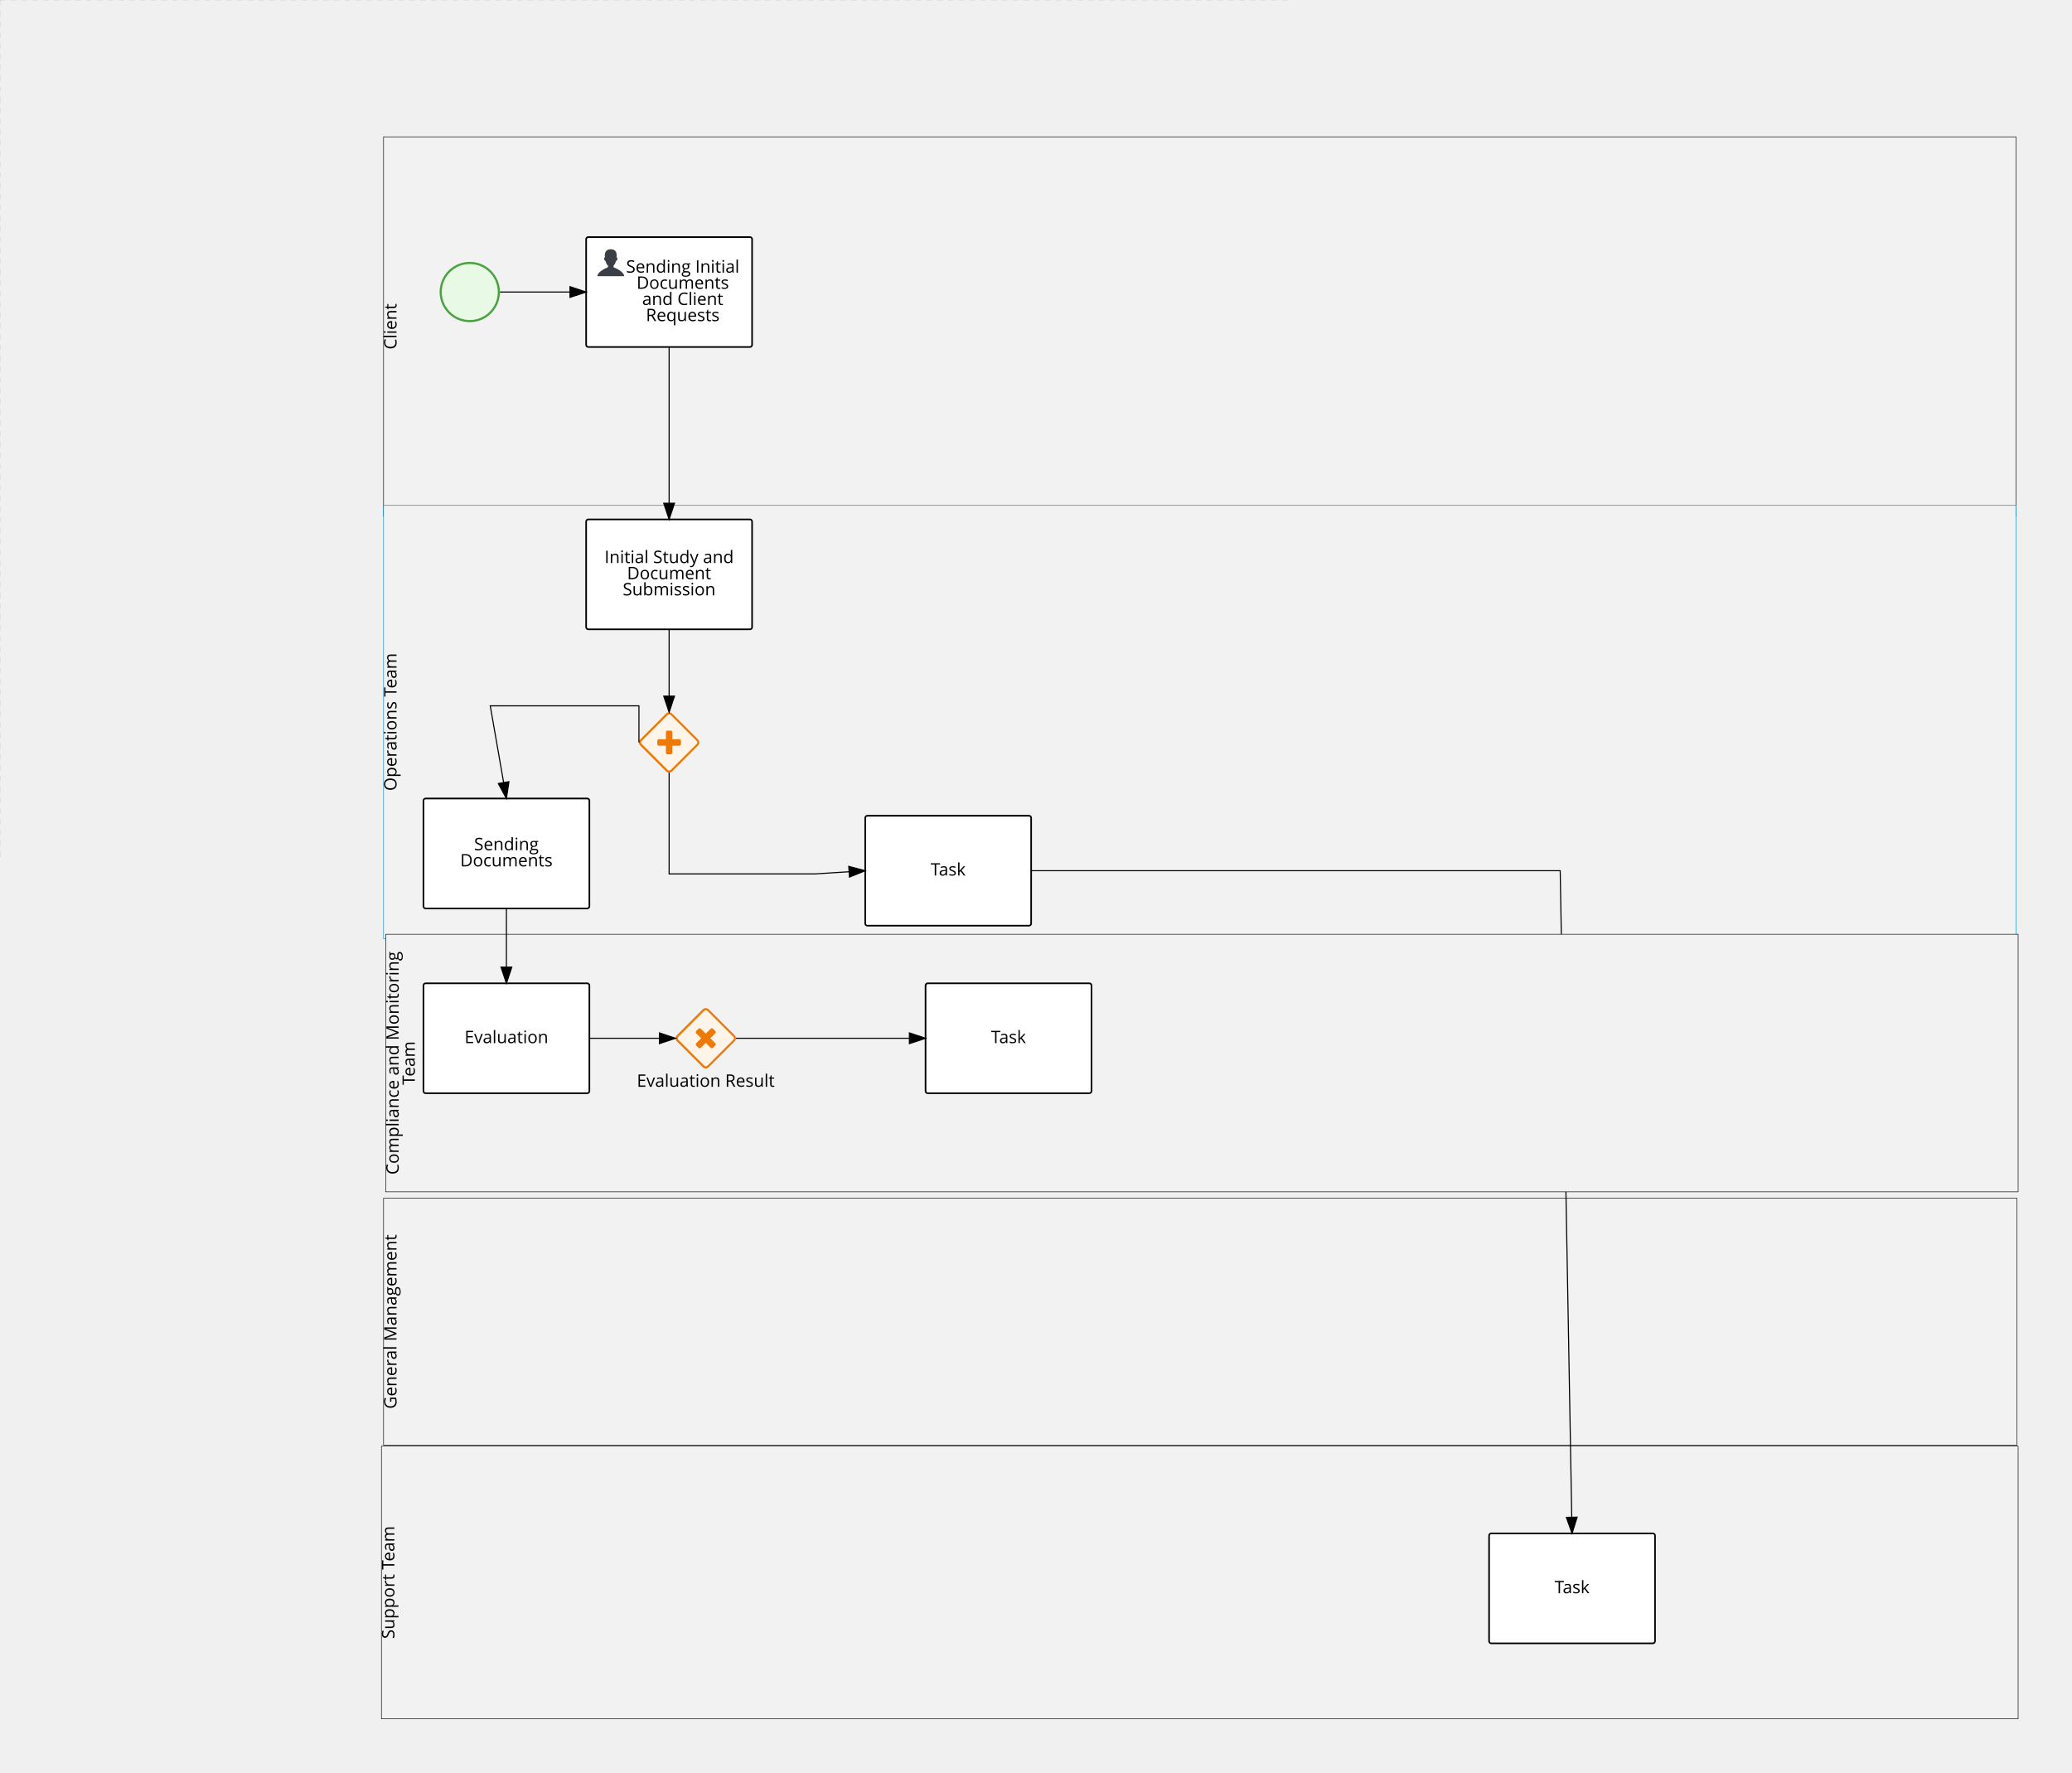
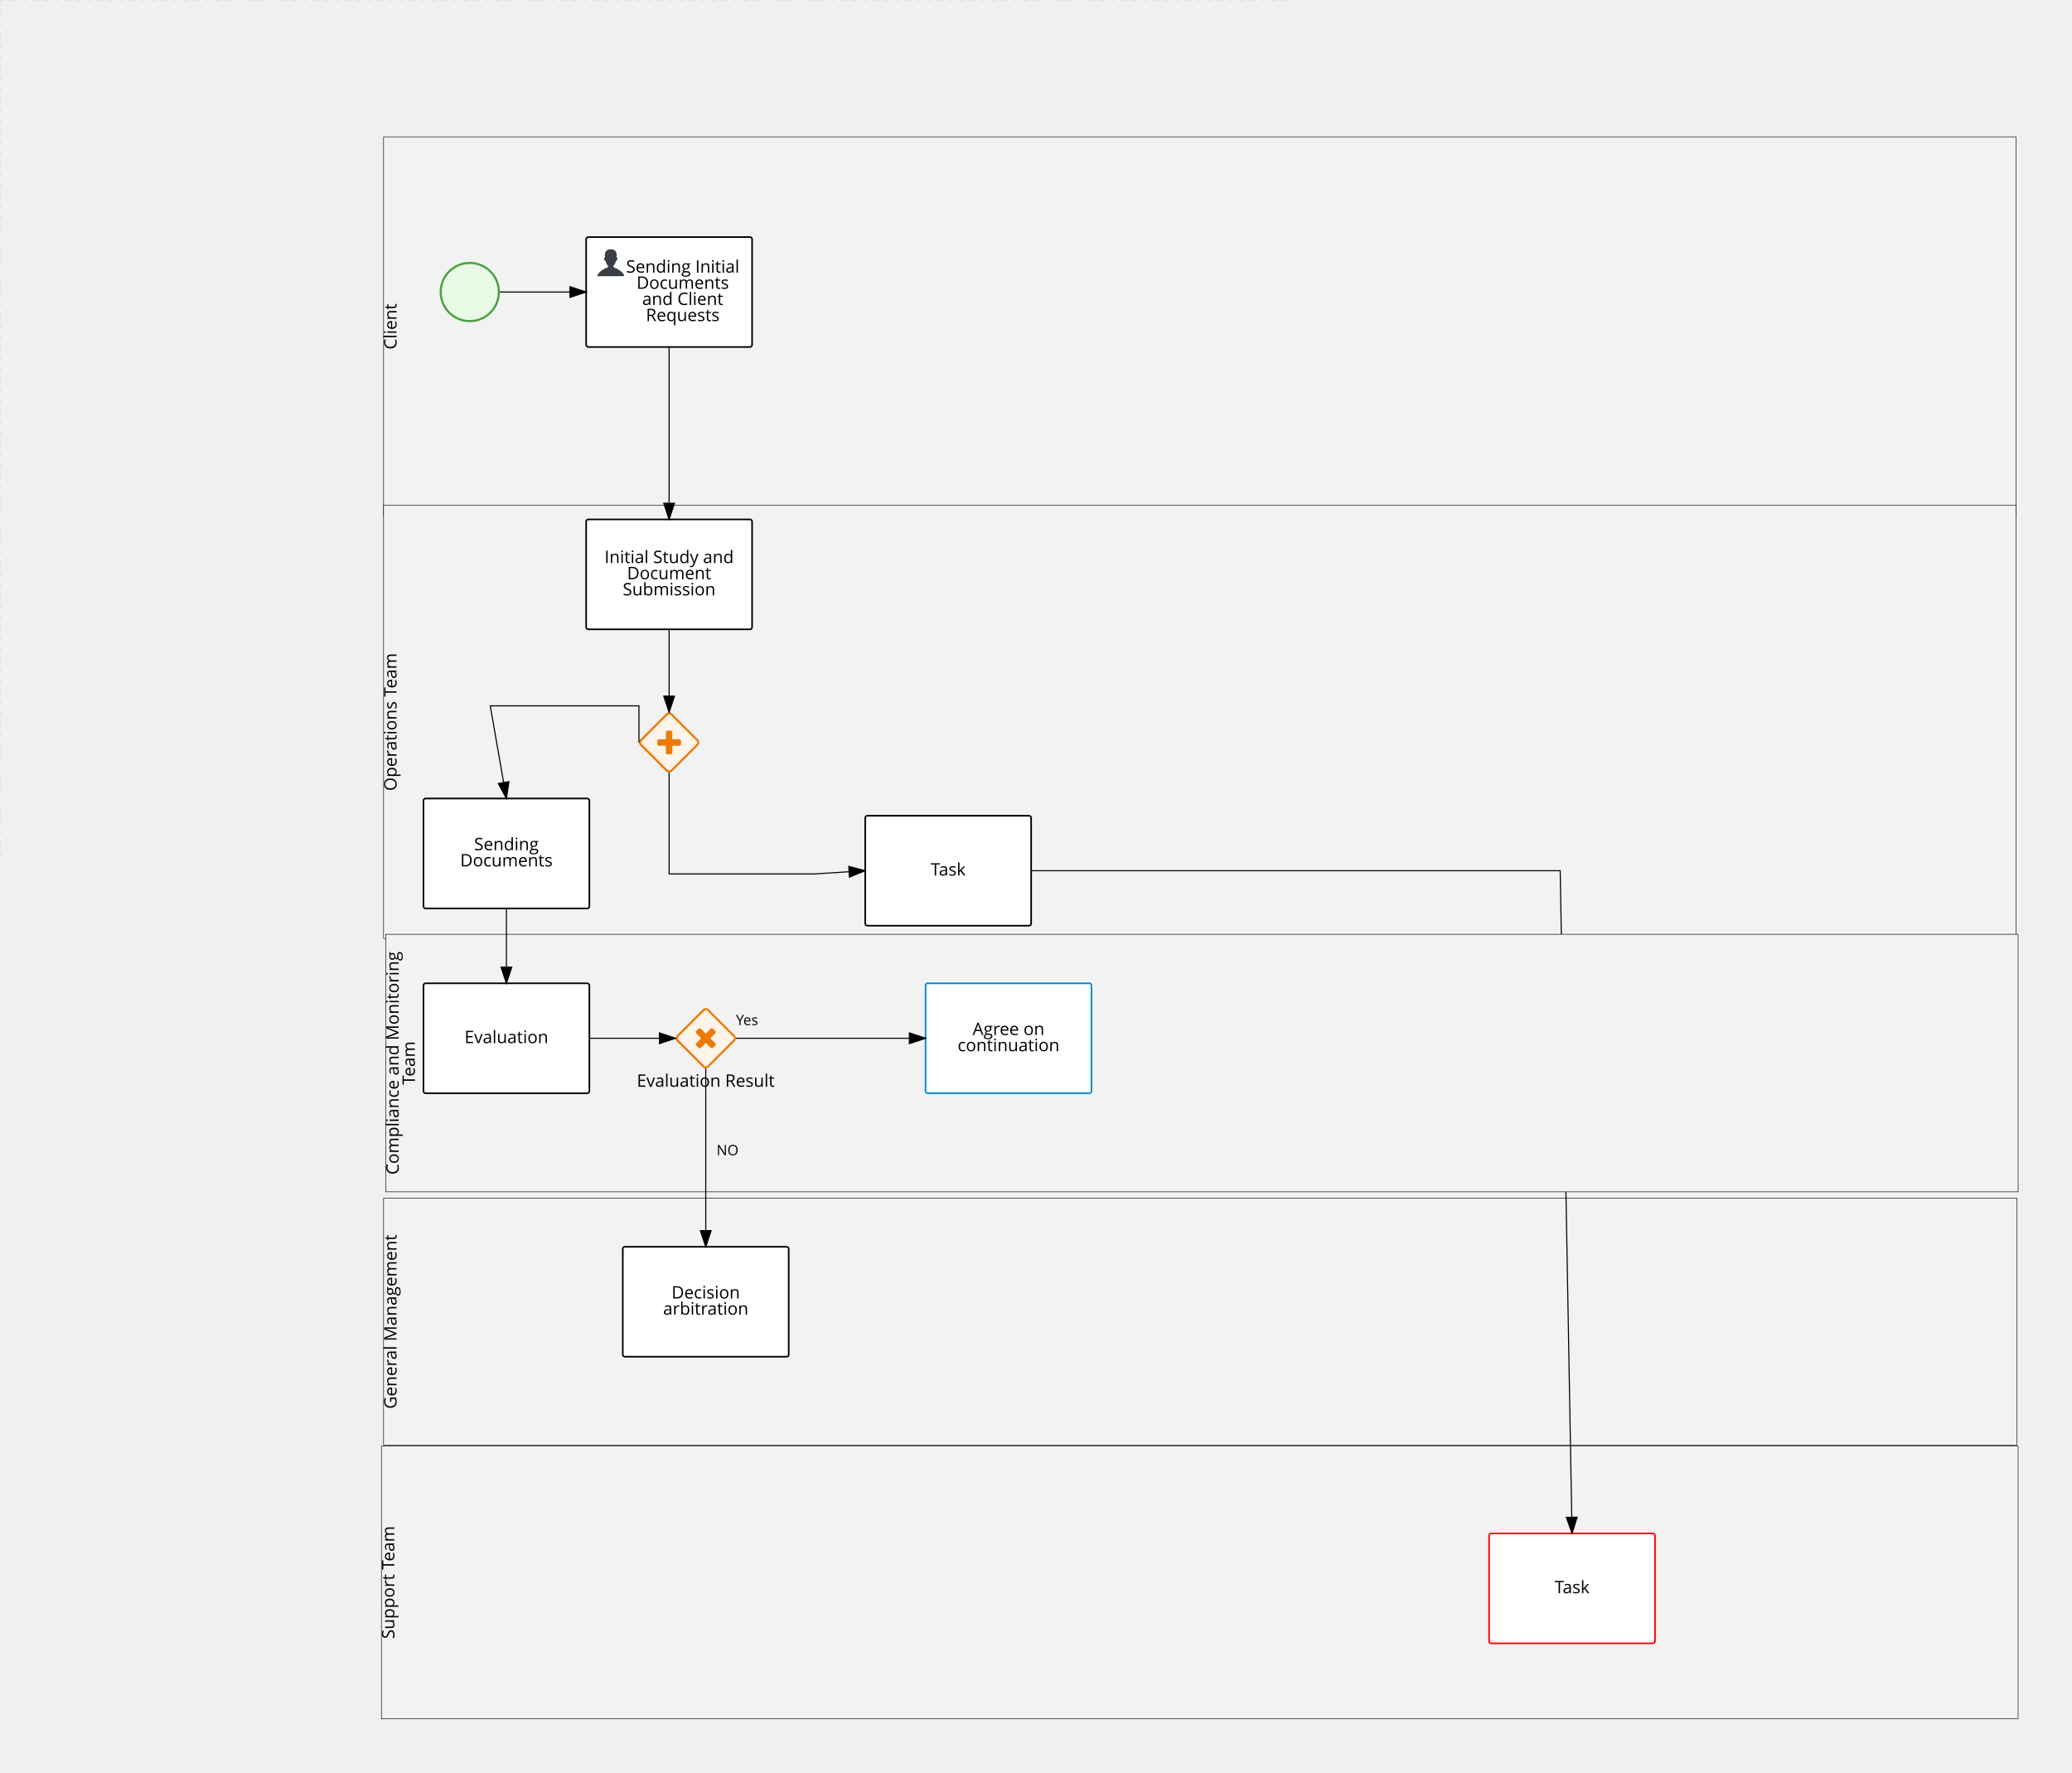
<svg xmlns="http://www.w3.org/2000/svg" version="1.1" width="1923" height="1645" viewBox="0 0 1923 1645">
  <defs />
  <g transform="matrix(1,0,0,1,0,0)">
    <g>
      <g>
        <g>
          <path fill="none" stroke="#d3d3d3" paint-order="fill stroke markers" d=" M 0 0 L 1200 0" stroke-miterlimit="10" stroke-opacity="0.8" stroke-dasharray="5" />
        </g>
        <g>
          <path fill="none" stroke="#d3d3d3" paint-order="fill stroke markers" d=" M 0 0 L 0 800" stroke-miterlimit="10" stroke-opacity="0.8" stroke-dasharray="5" />
        </g>
      </g>
      <g id="_E40B8981-80F2-4CE6-AB0B-9AD6E4BEF123" bpmn2nodeid="_E40B8981-80F2-4CE6-AB0B-9AD6E4BEF123" transform="matrix(1,0,0,1,354,1342)">
        <g>
          <path fill="none" stroke="none" />
        </g>
        <g transform="matrix(1,0,0,1,0,0)">
          <path fill="#f2f2f2" stroke="none" id="_E40B8981-80F2-4CE6-AB0B-9AD6E4BEF123?shapeType=BACKGROUND" paint-order="stroke fill markers" d=" M 0 0 L 1519 0 L 1519 253 L 0 253 L 0 0 Z Z" />
        </g>
        <g transform="matrix(1,0,0,1,0,0)">
          <path fill="none" stroke="rgb(0,0,0)" id="_E40B8981-80F2-4CE6-AB0B-9AD6E4BEF123?shapeType=BORDER&amp;renderType=STROKE" paint-order="fill stroke markers" d=" M 0 0 L 1519 0 L 1519 253 L 0 253 L 0 0 Z Z" stroke-miterlimit="10" stroke-width="0.5" stroke-dasharray="" />
        </g>
        <g transform="matrix(-1.8369701987210297e-16,-1,1,-1.8369701987210297e-16,0,178.8516)">
          <text fill="#000000" stroke="none" font-family="Open Sans" font-size="12pt" font-style="normal" font-weight="normal" text-decoration="normal" x="52.352" y="12" text-anchor="middle" dominant-baseline="alphabetic">Support Team</text>
        </g>
        <g id="_EE934A5F-1C43-45C6-AB94-594E8648F7C2" bpmn2nodeid="_EE934A5F-1C43-45C6-AB94-594E8648F7C2" transform="matrix(1,0,0,1,1028,81)">
          <g>
            <path fill="none" stroke="none" />
          </g>
          <g transform="matrix(1,0,0,1,0,0)">
            <path fill="#ffffff" stroke="none" id="_EE934A5F-1C43-45C6-AB94-594E8648F7C2?shapeType=BACKGROUND" paint-order="stroke fill markers" d=" M 2 0 L 152 0 L 152 0 A 2 2 0 0 1 154 2 L 154 100 L 154 100 A 2 2 0 0 1 152 102 L 2 102 L 2 102 A 2 2 0 0 1 0 100 L 0 2 L 0 2 A 2 2 0 0 1 2 0 Z" />
          </g>
          <g transform="matrix(1,0,0,1,0,0)">
-             <path fill="none" stroke="rgb(0,0,0)" id="_EE934A5F-1C43-45C6-AB94-594E8648F7C2?shapeType=BORDER&amp;renderType=STROKE" paint-order="fill stroke markers" d=" M 2 0 L 152 0 L 152 0 A 2 2 0 0 1 154 2 L 154 100 L 154 100 A 2 2 0 0 1 152 102 L 2 102 L 2 102 A 2 2 0 0 1 0 100 L 0 2 L 0 2 A 2 2 0 0 1 2 0 Z" stroke-miterlimit="10" stroke-width="1.5" stroke-dasharray="" />
+             <path fill="none" stroke="rgb(255,0,0)" id="_EE934A5F-1C43-45C6-AB94-594E8648F7C2?shapeType=BORDER&amp;renderType=STROKE" paint-order="fill stroke markers" d=" M 2 0 L 152 0 L 152 0 A 2 2 0 0 1 154 2 L 154 100 L 154 100 A 2 2 0 0 1 152 102 L 2 102 L 2 102 A 2 2 0 0 1 0 100 L 0 2 L 0 2 A 2 2 0 0 1 2 0 Z" stroke-miterlimit="10" stroke-width="1.5" stroke-dasharray="" />
          </g>
          <g transform="matrix(1,0,0,1,60.75,43.5)">
            <text fill="#000000" stroke="none" font-family="Open Sans" font-size="12pt" font-style="normal" font-weight="normal" text-decoration="normal" x="16.25" y="12" text-anchor="middle" dominant-baseline="alphabetic">Task</text>
          </g>
        </g>
      </g>
      <g id="_D84A5FB2-234A-4C31-816F-4BC8476E3BBF" bpmn2nodeid="_D84A5FB2-234A-4C31-816F-4BC8476E3BBF" transform="matrix(1,0,0,1,356,1112)">
        <g>
          <path fill="none" stroke="none" />
        </g>
        <g transform="matrix(1,0,0,1,0,0)">
          <path fill="#f2f2f2" stroke="none" id="_D84A5FB2-234A-4C31-816F-4BC8476E3BBF?shapeType=BACKGROUND" paint-order="stroke fill markers" d=" M 0 0 L 1516 0 L 1516 229 L 0 229 L 0 0 Z Z" />
        </g>
        <g transform="matrix(1,0,0,1,0,0)">
          <path fill="none" stroke="rgb(0,0,0)" id="_D84A5FB2-234A-4C31-816F-4BC8476E3BBF?shapeType=BORDER&amp;renderType=STROKE" paint-order="fill stroke markers" d=" M 0 0 L 1516 0 L 1516 229 L 0 229 L 0 0 Z Z" stroke-miterlimit="10" stroke-width="0.5" stroke-dasharray="" />
        </g>
        <g transform="matrix(-1.8369701987210297e-16,-1,1,-1.8369701987210297e-16,0,195.4336)">
          <text fill="#000000" stroke="none" font-family="Open Sans" font-size="12pt" font-style="normal" font-weight="normal" text-decoration="normal" x="80.934" y="12" text-anchor="middle" dominant-baseline="alphabetic">General Management</text>
+         </g>
+         <g id="_61735E8E-56C0-4E00-8DA9-C0814FA8FC01" bpmn2nodeid="_61735E8E-56C0-4E00-8DA9-C0814FA8FC01" transform="matrix(1,0,0,1,222,45)">
+           <g>
+             <path fill="none" stroke="none" />
+           </g>
+           <g transform="matrix(1,0,0,1,0,0)">
+             <path fill="#ffffff" stroke="none" id="_61735E8E-56C0-4E00-8DA9-C0814FA8FC01?shapeType=BACKGROUND" paint-order="stroke fill markers" d=" M 2 0 L 152 0 L 152 0 A 2 2 0 0 1 154 2 L 154 100 L 154 100 A 2 2 0 0 1 152 102 L 2 102 L 2 102 A 2 2 0 0 1 0 100 L 0 2 L 0 2 A 2 2 0 0 1 2 0 Z" />
+           </g>
+           <g transform="matrix(1,0,0,1,0,0)">
+             <path fill="none" stroke="rgb(0,0,0)" id="_61735E8E-56C0-4E00-8DA9-C0814FA8FC01?shapeType=BORDER&amp;renderType=STROKE" paint-order="fill stroke markers" d=" M 2 0 L 152 0 L 152 0 A 2 2 0 0 1 154 2 L 154 100 L 154 100 A 2 2 0 0 1 152 102 L 2 102 L 2 102 A 2 2 0 0 1 0 100 L 0 2 L 0 2 A 2 2 0 0 1 2 0 Z" stroke-miterlimit="10" stroke-width="1.5" stroke-dasharray="" />
+           </g>
+           <g transform="matrix(1,0,0,1,37.39062,36)">
+             <text fill="#000000" stroke="none" font-family="Open Sans" font-size="12pt" font-style="normal" font-weight="normal" text-decoration="normal" x="39.609" y="12" text-anchor="middle" dominant-baseline="alphabetic"> Decision   </text>
+             <text fill="#000000" stroke="none" font-family="Open Sans" font-size="12pt" font-style="normal" font-weight="normal" text-decoration="normal" x="39.609" y="27" text-anchor="middle" dominant-baseline="alphabetic">arbitration</text>
+           </g>
        </g>
      </g>
      <g id="_76857F45-274E-410C-813C-734D6612CDA3" bpmn2nodeid="_76857F45-274E-410C-813C-734D6612CDA3" transform="matrix(1,0,0,1,356,127)">
        <g>
          <path fill="none" stroke="none" />
        </g>
        <g transform="matrix(1,0,0,1,0,0)">
          <path fill="#f2f2f2" stroke="none" id="_76857F45-274E-410C-813C-734D6612CDA3?shapeType=BACKGROUND" paint-order="stroke fill markers" d=" M 0 0 L 1515 0 L 1515 352 L 0 352 L 0 0 Z Z" />
        </g>
        <g transform="matrix(1,0,0,1,0,0)">
          <path fill="none" stroke="#000000" id="_76857F45-274E-410C-813C-734D6612CDA3?shapeType=BORDER&amp;renderType=STROKE" paint-order="fill stroke markers" d=" M 0 0 L 1515 0 L 1515 352 L 0 352 L 0 0 Z Z" stroke-miterlimit="10" stroke-width="0.5" stroke-dasharray="" />
        </g>
        <g transform="matrix(-1.8369701987210297e-16,-1,1,-1.8369701987210297e-16,0,197.3164)">
          <text fill="#000000" stroke="none" font-family="Open Sans" font-size="12pt" font-style="normal" font-weight="normal" text-decoration="normal" x="21.316" y="12" text-anchor="middle" dominant-baseline="alphabetic">Client</text>
        </g>
        <g id="_653D1A68-D5DA-40C6-B0A2-A053AF5A065D" bpmn2nodeid="_653D1A68-D5DA-40C6-B0A2-A053AF5A065D" transform="matrix(1,0,0,1,188,93)">
          <g>
            <path fill="none" stroke="none" />
          </g>
          <g transform="matrix(1,0,0,1,0,0)">
            <path fill="#ffffff" stroke="none" id="_653D1A68-D5DA-40C6-B0A2-A053AF5A065D?shapeType=BACKGROUND" paint-order="stroke fill markers" d=" M 2 0 L 152 0 L 152 0 A 2 2 0 0 1 154 2 L 154 100 L 154 100 A 2 2 0 0 1 152 102 L 2 102 L 2 102 A 2 2 0 0 1 0 100 L 0 2 L 0 2 A 2 2 0 0 1 2 0 Z" />
          </g>
          <g transform="matrix(1,0,0,1,0,0)">
            <path fill="none" stroke="#000000" id="_653D1A68-D5DA-40C6-B0A2-A053AF5A065D?shapeType=BORDER&amp;renderType=STROKE" paint-order="fill stroke markers" d=" M 2 0 L 152 0 L 152 0 A 2 2 0 0 1 154 2 L 154 100 L 154 100 A 2 2 0 0 1 152 102 L 2 102 L 2 102 A 2 2 0 0 1 0 100 L 0 2 L 0 2 A 2 2 0 0 1 2 0 Z" stroke-miterlimit="10" stroke-width="1.5" stroke-dasharray="" />
          </g>
          <g>
            <g transform="matrix(0.06,0,0,0.06,9.4,9.4)">
              <g transform="matrix(1,0,0,1,0,0)">
                <path fill="#393f44" stroke="none" id="_653D1A68-D5DA-40C6-B0A2-A053AF5A065D_task__Rp8r__WReX" paint-order="stroke fill markers" d=" M 0 0 M 16 445.21 C 16 440.869 18.784 431.129 22.001 424.217 C 35.768 394.64 77.283 359.28 129 333.084 C 144.516 325.224 157.347 319.964 167.807 317.174 C 171.932 316.074 175.729 314.414 176.525 313.363 C 178.894 310.234 180.914 302.908 181.727 294.5 L 182.5 286.5 L 178.507 283.455 C 166.303 274.146 154.284 251.678 148.04 226.5 C 145.611 216.707 145.056 215.462 142.984 215.158 C 141.703 214.97 138.083 212.243 134.939 209.099 C 123.233 197.393 116.891 177.376 121.44 166.49 C 123.002 162.751 128.155 159.01 131.75 159.004 C 134.448 159 134.471 158.603 132.914 138.788 C 130.927 113.496 134.279 92.265 143.132 74.076 C 152.232 55.38 167.569 42.882 189.049 36.66 C 210.203 30.532 237.797 30.532 258.951 36.66 C 300.042 48.563 318.958 83.806 314.955 141 C 314.32 150.075 313.624 157.788 313.409 158.14 C 313.194 158.493 314.575 159.073 316.479 159.43 C 328.929 161.766 330.986 177.018 321.496 196.621 C 316.903 206.109 309.357 214.508 304.817 215.185 C 303.023 215.453 302.293 217.146 299.943 226.5 C 296.659 239.567 294.474 245.305 287.948 257.995 C 282.491 268.606 273.035 281.109 268.108 284.229 L 264.871 286.278 L 265.518 292.889 C 266.345 301.33 268.639 309.871 270.877 312.837 C 272.067 314.415 275.002 315.79 280.063 317.139 C 291.069 320.075 303.617 325.274 321 334.102 C 369.815 358.891 410.848 393.758 425.032 422.5 C 429.07 430.682 432 440.232 432 445.21 L 432 448 L 224 448 L 16 448 L 16 445.21 Z" />
              </g>
            </g>
          </g>
          <g transform="matrix(1,0,0,1,4.04,13.68)">
            <g transform="matrix(0.04,0,0,0.04,63.36,69.12)">
              <g transform="matrix(1,0,0,1,0,0)">
                <path fill="none" stroke="none" />
              </g>
              <g transform="matrix(1,0,0,1,0,0)">
                <path fill="none" stroke="none" />
              </g>
            </g>
          </g>
          <g transform="matrix(1,0,0,1,35,21)">
            <text fill="#000000" stroke="none" font-family="Open Sans" font-size="12pt" font-style="normal" font-weight="normal" text-decoration="normal" x="54.648" y="12" text-anchor="middle" dominant-baseline="alphabetic">Sending Initial </text>
            <text fill="#000000" stroke="none" font-family="Open Sans" font-size="12pt" font-style="normal" font-weight="normal" text-decoration="normal" x="54.648" y="27" text-anchor="middle" dominant-baseline="alphabetic">  Documents    </text>
            <text fill="#000000" stroke="none" font-family="Open Sans" font-size="12pt" font-style="normal" font-weight="normal" text-decoration="normal" x="54.648" y="42" text-anchor="middle" dominant-baseline="alphabetic">   and Client     </text>
            <text fill="#000000" stroke="none" font-family="Open Sans" font-size="12pt" font-style="normal" font-weight="normal" text-decoration="normal" x="54.648" y="57" text-anchor="middle" dominant-baseline="alphabetic">     Requests     </text>
          </g>
        </g>
        <g id="_376D5701-BC84-4012-B529-1D52C935DD48" bpmn2nodeid="_376D5701-BC84-4012-B529-1D52C935DD48" transform="matrix(1,0,0,1,52,116)">
          <g>
            <path fill="none" stroke="none" />
          </g>
          <g transform="matrix(0.125,0,0,0.125,0,0)">
            <g transform="matrix(1,0,0,1,0,0)">
              <path fill="#e8fae6" stroke="none" id="_376D5701-BC84-4012-B529-1D52C935DD48?shapeType=BACKGROUND" paint-order="stroke fill markers" d=" M 0 0 M 444 224 C 444 263.9 434.2 300.8 414.4 334.5 C 394.7 368.2 368 394.9 334.4 414.5 C 300.8 434.1 263.9 444 224 444 C 184.1 444 147.2 434.2 113.5 414.4 C 79.8 394.7 53.1 368 33.5 334.4 C 13.9 300.8 4 263.9 4 224 C 4 184.1 13.8 147.2 33.6 113.5 C 53.4 79.8 80.1 53.1 113.6 33.5 C 147.1 13.9 184.1 4 224 4 C 263.9 4 300.8 13.8 334.5 33.6 C 368.2 53.4 394.9 80.1 414.5 113.6 C 434.1 147.1 444 184.1 444 224 Z" />
            </g>
            <g>
              <g transform="matrix(1,0,0,1,0,0)">
                <g transform="matrix(1,0,0,1,0,0)">
                  <path fill="#4aa241" stroke="none" id="_376D5701-BC84-4012-B529-1D52C935DD48?shapeType=BORDER&amp;renderType=FILL" paint-order="stroke fill markers" d=" M 0 0 M 224 0 C 100.3 0 0 100.3 0 224 C 0 347.7 100.3 448 224 448 C 347.7 448 448 347.7 448 224 C 448 100.3 347.7 0 224 0 Z M 0 0 M 224 432 C 109.1 432 16 338.9 16 224 C 16 109.1 109.1 16 224 16 C 338.9 16 432 109.1 432 224 C 432 338.9 338.9 432 224 432 Z" />
                </g>
              </g>
            </g>
          </g>
          <g transform="matrix(1,0,0,1,28,61)" />
        </g>
      </g>
      <g id="_4DCA4294-1AC3-40CF-9223-5084CD14CF7B" bpmn2nodeid="_4DCA4294-1AC3-40CF-9223-5084CD14CF7B" transform="matrix(1,0,0,1,356,469)">
        <g>
          <path fill="none" stroke="none" />
        </g>
        <g transform="matrix(1,0,0,1,0,0)">
          <path fill="#f2f2f2" stroke="none" id="_4DCA4294-1AC3-40CF-9223-5084CD14CF7B?shapeType=BACKGROUND" paint-order="stroke fill markers" d=" M 0 0 L 1515 0 L 1515 402 L 0 402 L 0 0 Z Z" />
        </g>
        <g transform="matrix(1,0,0,1,0,0)">
-           <path fill="none" stroke="rgb(0,136,206)" id="_4DCA4294-1AC3-40CF-9223-5084CD14CF7B?shapeType=BORDER&amp;renderType=STROKE" paint-order="fill stroke markers" d=" M 0 0 L 1515 0 L 1515 402 L 0 402 L 0 0 Z Z" stroke-miterlimit="10" stroke-width="0.5" stroke-dasharray="" />
+           <path fill="none" stroke="rgb(0,0,0)" id="_4DCA4294-1AC3-40CF-9223-5084CD14CF7B?shapeType=BORDER&amp;renderType=STROKE" paint-order="fill stroke markers" d=" M 0 0 L 1515 0 L 1515 402 L 0 402 L 0 0 Z Z" stroke-miterlimit="10" stroke-width="0.5" stroke-dasharray="" />
        </g>
        <g transform="matrix(-1.8369701987210297e-16,-1,1,-1.8369701987210297e-16,0,264.9062)">
          <text fill="#000000" stroke="none" font-family="Open Sans" font-size="12pt" font-style="normal" font-weight="normal" text-decoration="normal" x="63.906" y="12" text-anchor="middle" dominant-baseline="alphabetic">Operations Team</text>
        </g>
        <g id="_1DB5D7FE-72BF-4188-801A-96168C05763F" bpmn2nodeid="_1DB5D7FE-72BF-4188-801A-96168C05763F" transform="matrix(1,0,0,1,237,192)">
          <g>
            <path fill="none" stroke="none" />
          </g>
          <g transform="matrix(0.125,0,0,0.125,0,0)">
            <g transform="matrix(1,0,0,1,0,0)">
              <path fill="#fef4ea" stroke="none" id="_1DB5D7FE-72BF-4188-801A-96168C05763F?shapeType=BACKGROUND" paint-order="stroke fill markers" d=" M 0 0 M 224.4 4.3 C 216.4 4.3 208.4 7.3 202.3 13.4 L 13.5 202.2 C 1.3 214.4 1.3 234.2 13.5 246.4 L 202.2 435.1 C 208.3 441.2 216.4 444.2 224.3 444.2 C 232.2 444.2 240.3 441.2 246.4 435.1 L 435.1 246.4 C 447.3 234.2 447.3 214.4 435.1 202.2 L 246.5 13.4 C 240.4 7.3 232.4 4.3 224.4 4.3 L 224.4 4.3 Z" />
            </g>
            <g>
              <g transform="matrix(1,0,0,1,0,0)">
                <g transform="matrix(1,0,0,1,0,0)">
                  <path fill="rgb(236,122,8)" stroke="none" id="_1DB5D7FE-72BF-4188-801A-96168C05763F?shapeType=BORDER&amp;renderType=FILL" paint-order="stroke fill markers" d=" M 0 0 M 20.8 212.7 L 213.3 20.2 C 219.6 13.9 229.7 13.9 235.9 20.2 L 428.4 212.7 C 434.7 219 434.7 229.1 428.4 235.3 L 235.9 427.8 C 229.6 434.1 219.5 434.1 213.3 427.8 L 20.8 235.3 C 14.5 229.1 14.5 218.9 20.8 212.7 L 20.8 212.7 Z M 0 0 M 0 224 C 0 232.1 3.1 240.3 9.3 246.5 L 201.5 438.7 C 213.9 451.1 234.1 451.1 246.5 438.7 L 438.7 246.5 C 444.9 240.3 448 232.1 448 224 C 448 215.9 444.9 207.7 438.7 201.5 L 246.5 9.3 C 234.1 -3.1 213.9 -3.1 201.5 9.3 L 9.3 201.5 C 3.1 207.7 0 215.9 0 224 L 0 224 Z" />
                </g>
              </g>
            </g>
            <g>
              <g transform="matrix(1,0,0,1,0,0)">
                <g transform="matrix(1,0,0,1,0,0)">
                  <path fill="#ec7a08" stroke="none" id="_1DB5D7FE-72BF-4188-801A-96168C05763F_parallel" paint-order="stroke fill markers" d=" M 0 0 M 312 212 L 312 236 C 312 239.4 310.9 242.1 308.5 244.5 C 306.1 246.9 303.4 248 300 248 L 248 248 L 248 300 C 248 303.4 246.9 306.1 244.5 308.5 C 242.1 310.9 239.4 312 236 312 L 212 312 C 208.6 312 205.9 310.9 203.5 308.5 C 201.1 306.1 200 303.4 200 300 L 200 248 L 148 248 C 144.6 248 141.9 246.9 139.5 244.5 C 137.1 242.1 136 239.4 136 236 L 136 212 C 136 208.6 137.1 205.9 139.5 203.5 C 141.9 201.1 144.6 200 148 200 L 200 200 L 200 148 C 200 144.6 201.1 141.9 203.5 139.5 C 205.9 137.1 208.6 136 212 136 L 236 136 C 239.4 136 242.1 137.1 244.5 139.5 C 246.9 141.9 248 144.6 248 148 L 248 200 L 300 200 C 303.4 200 306.1 201.1 308.5 203.5 C 310.9 205.9 312 208.6 312 212 Z" />
                </g>
              </g>
            </g>
          </g>
          <g transform="matrix(1,0,0,1,28,61)" />
        </g>
        <g id="_18D410E4-E6F8-445D-98D8-0330233D9CA9" bpmn2nodeid="_18D410E4-E6F8-445D-98D8-0330233D9CA9" transform="matrix(1,0,0,1,447,288)">
          <g>
            <path fill="none" stroke="none" />
          </g>
          <g transform="matrix(1,0,0,1,0,0)">
            <path fill="#ffffff" stroke="none" id="_18D410E4-E6F8-445D-98D8-0330233D9CA9?shapeType=BACKGROUND" paint-order="stroke fill markers" d=" M 2 0 L 152 0 L 152 0 A 2 2 0 0 1 154 2 L 154 100 L 154 100 A 2 2 0 0 1 152 102 L 2 102 L 2 102 A 2 2 0 0 1 0 100 L 0 2 L 0 2 A 2 2 0 0 1 2 0 Z" />
          </g>
          <g transform="matrix(1,0,0,1,0,0)">
            <path fill="none" stroke="rgb(0,0,0)" id="_18D410E4-E6F8-445D-98D8-0330233D9CA9?shapeType=BORDER&amp;renderType=STROKE" paint-order="fill stroke markers" d=" M 2 0 L 152 0 L 152 0 A 2 2 0 0 1 154 2 L 154 100 L 154 100 A 2 2 0 0 1 152 102 L 2 102 L 2 102 A 2 2 0 0 1 0 100 L 0 2 L 0 2 A 2 2 0 0 1 2 0 Z" stroke-miterlimit="10" stroke-width="1.5" stroke-dasharray="" />
          </g>
          <g transform="matrix(1,0,0,1,60.75,43.5)">
            <text fill="#000000" stroke="none" font-family="Open Sans" font-size="12pt" font-style="normal" font-weight="normal" text-decoration="normal" x="16.25" y="12" text-anchor="middle" dominant-baseline="alphabetic">Task</text>
          </g>
        </g>
        <g id="_40FF8AB6-8841-4E11-B209-AB6D14E641BE" bpmn2nodeid="_40FF8AB6-8841-4E11-B209-AB6D14E641BE" transform="matrix(1,0,0,1,188,13)">
          <g>
            <path fill="none" stroke="none" />
          </g>
          <g transform="matrix(1,0,0,1,0,0)">
            <path fill="#ffffff" stroke="none" id="_40FF8AB6-8841-4E11-B209-AB6D14E641BE?shapeType=BACKGROUND" paint-order="stroke fill markers" d=" M 2 0 L 152 0 L 152 0 A 2 2 0 0 1 154 2 L 154 100 L 154 100 A 2 2 0 0 1 152 102 L 2 102 L 2 102 A 2 2 0 0 1 0 100 L 0 2 L 0 2 A 2 2 0 0 1 2 0 Z" />
          </g>
          <g transform="matrix(1,0,0,1,0,0)">
            <path fill="none" stroke="#000000" id="_40FF8AB6-8841-4E11-B209-AB6D14E641BE?shapeType=BORDER&amp;renderType=STROKE" paint-order="fill stroke markers" d=" M 2 0 L 152 0 L 152 0 A 2 2 0 0 1 154 2 L 154 100 L 154 100 A 2 2 0 0 1 152 102 L 2 102 L 2 102 A 2 2 0 0 1 0 100 L 0 2 L 0 2 A 2 2 0 0 1 2 0 Z" stroke-miterlimit="10" stroke-width="1.5" stroke-dasharray="" />
          </g>
          <g transform="matrix(1,0,0,1,14.96094,28.5)">
            <text fill="#000000" stroke="none" font-family="Open Sans" font-size="12pt" font-style="normal" font-weight="normal" text-decoration="normal" x="62.039" y="12" text-anchor="middle" dominant-baseline="alphabetic">Initial Study and </text>
            <text fill="#000000" stroke="none" font-family="Open Sans" font-size="12pt" font-style="normal" font-weight="normal" text-decoration="normal" x="62.039" y="27" text-anchor="middle" dominant-baseline="alphabetic">     Document      </text>
            <text fill="#000000" stroke="none" font-family="Open Sans" font-size="12pt" font-style="normal" font-weight="normal" text-decoration="normal" x="62.039" y="42" text-anchor="middle" dominant-baseline="alphabetic">    Submission     </text>
          </g>
        </g>
        <g id="_64F3CD91-DE3D-483F-9BDC-77AFE0B4939F" bpmn2nodeid="_64F3CD91-DE3D-483F-9BDC-77AFE0B4939F" transform="matrix(1,0,0,1,37,272)">
          <g>
            <path fill="none" stroke="none" />
          </g>
          <g transform="matrix(1,0,0,1,0,0)">
            <path fill="#ffffff" stroke="none" id="_64F3CD91-DE3D-483F-9BDC-77AFE0B4939F?shapeType=BACKGROUND" paint-order="stroke fill markers" d=" M 2 0 L 152 0 L 152 0 A 2 2 0 0 1 154 2 L 154 100 L 154 100 A 2 2 0 0 1 152 102 L 2 102 L 2 102 A 2 2 0 0 1 0 100 L 0 2 L 0 2 A 2 2 0 0 1 2 0 Z" />
          </g>
          <g transform="matrix(1,0,0,1,0,0)">
            <path fill="none" stroke="rgb(0,0,0)" id="_64F3CD91-DE3D-483F-9BDC-77AFE0B4939F?shapeType=BORDER&amp;renderType=STROKE" paint-order="fill stroke markers" d=" M 2 0 L 152 0 L 152 0 A 2 2 0 0 1 154 2 L 154 100 L 154 100 A 2 2 0 0 1 152 102 L 2 102 L 2 102 A 2 2 0 0 1 0 100 L 0 2 L 0 2 A 2 2 0 0 1 2 0 Z" stroke-miterlimit="10" stroke-width="1.5" stroke-dasharray="" />
          </g>
          <g transform="matrix(1,0,0,1,34.13672,36)">
            <text fill="#000000" stroke="none" font-family="Open Sans" font-size="12pt" font-style="normal" font-weight="normal" text-decoration="normal" x="42.863" y="12" text-anchor="middle" dominant-baseline="alphabetic">  Sending    </text>
            <text fill="#000000" stroke="none" font-family="Open Sans" font-size="12pt" font-style="normal" font-weight="normal" text-decoration="normal" x="42.863" y="27" text-anchor="middle" dominant-baseline="alphabetic">Documents</text>
          </g>
        </g>
      </g>
      <g id="_4EE84413-3BBD-4381-A7F5-C5910BCDF648" bpmn2nodeid="_4EE84413-3BBD-4381-A7F5-C5910BCDF648">
        <g>
          <path fill="none" stroke="#000000" paint-order="fill stroke markers" d=" M 464 271 L 529 271" stroke-miterlimit="10" stroke-dasharray="" />
        </g>
        <g transform="matrix(1,0,0,1,464,271)" />
        <g transform="matrix(6.123233995736766e-17,1,-1,6.123233995736766e-17,544,266)">
          <path fill="#000000" stroke="#000000" paint-order="fill stroke markers" d=" M 10 15 L 0 15 L 5 0 Z" stroke-miterlimit="10" stroke-dasharray="" />
        </g>
        <g transform="matrix(1,0,0,1,464,261)" />
      </g>
      <g id="_76208723-CE9D-42B4-A09B-07445A2BC30C" bpmn2nodeid="_76208723-CE9D-42B4-A09B-07445A2BC30C">
        <g>
          <path fill="none" stroke="#000000" paint-order="fill stroke markers" d=" M 621 322 L 621 467" stroke-miterlimit="10" stroke-dasharray="" />
        </g>
        <g transform="matrix(1,0,0,1,621,322)" />
        <g transform="matrix(-1,1.2246467991473532e-16,-1.2246467991473532e-16,-1,626,482)">
          <path fill="#000000" stroke="#000000" paint-order="fill stroke markers" d=" M 10 15 L 0 15 L 5 0 Z" stroke-miterlimit="10" stroke-dasharray="" />
        </g>
        <g transform="matrix(1,0,0,1,631,402)" />
      </g>
      <g id="_4766942B-BD1B-4754-AEAD-39FCC2A22875" bpmn2nodeid="_4766942B-BD1B-4754-AEAD-39FCC2A22875">
        <g>
          <path fill="none" stroke="#000000" paint-order="fill stroke markers" d=" M 621 584 L 621 646" stroke-miterlimit="10" stroke-dasharray="" />
        </g>
        <g transform="matrix(1,0,0,1,621,584)" />
        <g transform="matrix(-1,1.2246467991473532e-16,-1.2246467991473532e-16,-1,626,661)">
          <path fill="#000000" stroke="#000000" paint-order="fill stroke markers" d=" M 10 15 L 0 15 L 5 0 Z" stroke-miterlimit="10" stroke-dasharray="" />
        </g>
        <g transform="matrix(1,0,0,1,631,622.5)" />
      </g>
      <g id="_E1FA2A9B-88C2-498D-B52D-60DCC3436F35" bpmn2nodeid="_E1FA2A9B-88C2-498D-B52D-60DCC3436F35">
        <g>
          <path fill="none" stroke="#000000" paint-order="fill stroke markers" d=" M 621 717 L 621 811 L 756 811 L 788.03 808.956" stroke-miterlimit="10" stroke-dasharray="" />
        </g>
        <g transform="matrix(1,0,0,1,621,717)" />
        <g transform="matrix(0.06370015,0.9979691,-0.9979691,0.06370015,802.6815,803.0102)">
          <path fill="#000000" stroke="#000000" paint-order="fill stroke markers" d=" M 10 15 L 0 15 L 5 0 Z" stroke-miterlimit="10" stroke-dasharray="" />
        </g>
        <g transform="matrix(1,0,0,1,631,764)" />
      </g>
      <g transform="matrix(1,0,0,1,354,1342)" />
      <g transform="matrix(1,0,0,1,356,1112)" />
      <g transform="matrix(1,0,0,1,356,127)" />
      <g transform="matrix(1,0,0,1,544,220)" />
      <g transform="matrix(1,0,0,1,408,243)" />
      <g id="_23A2F347-3273-4B0E-AC6A-6A310E4A765D" bpmn2nodeid="_23A2F347-3273-4B0E-AC6A-6A310E4A765D">
        <g>
          <path fill="none" stroke="rgb(0,0,0)" paint-order="fill stroke markers" d=" M 957 808 L 1448 808 L 1458.732 1408.002" stroke-miterlimit="10" stroke-dasharray="" />
        </g>
        <g transform="matrix(1,0,0,1,957,808)" />
        <g transform="matrix(-0.9998401,0.01788332,-0.01788332,-0.9998401,1463.999,1422.911)">
          <path fill="rgb(0,0,0)" stroke="rgb(0,0,0)" paint-order="fill stroke markers" d=" M 10 15 L 0 15 L 5 0 Z" stroke-miterlimit="10" stroke-dasharray="" />
        </g>
        <g transform="matrix(1,0,0,1,1102.5,798)" />
      </g>
      <g transform="matrix(1,0,0,1,1382,1423)" />
      <g transform="matrix(1,0,0,1,356,469)" />
      <g transform="matrix(1,0,0,1,593,661)" />
      <g transform="matrix(1,0,0,1,803,757)" />
      <g transform="matrix(1,0,0,1,544,482)" />
      <g id="_41AFD8D3-9F66-4CE5-8822-BA65BABE05BA" bpmn2nodeid="_41AFD8D3-9F66-4CE5-8822-BA65BABE05BA">
        <g>
          <path fill="none" stroke="#000000" paint-order="fill stroke markers" d=" M 593 689 L 593 655 L 455 655 L 467.423 726.223" stroke-miterlimit="10" stroke-dasharray="" />
        </g>
        <g transform="matrix(1,0,0,1,593,689)" />
        <g transform="matrix(-0.9851276,0.1718246,-0.1718246,-0.9851276,474.9256,740.1409)">
          <path fill="#000000" stroke="#000000" paint-order="fill stroke markers" d=" M 10 15 L 0 15 L 5 0 Z" stroke-miterlimit="10" stroke-dasharray="" />
        </g>
        <g transform="matrix(1,0,0,1,603,672)" />
      </g>
      <g transform="matrix(1,0,0,1,393,741)" />
      <g id="_DA2C3569-E218-4A6F-B777-D3A11DFE7A00" bpmn2nodeid="_DA2C3569-E218-4A6F-B777-D3A11DFE7A00" transform="matrix(1,0,0,1,358,867)">
        <g>
          <path fill="none" stroke="none" />
        </g>
        <g transform="matrix(1,0,0,1,0,0)">
          <path fill="#f2f2f2" stroke="none" id="_DA2C3569-E218-4A6F-B777-D3A11DFE7A00?shapeType=BACKGROUND" paint-order="stroke fill markers" d=" M 0 0 L 1515 0 L 1515 239 L 0 239 L 0 0 Z Z" />
        </g>
        <g transform="matrix(1,0,0,1,0,0)">
          <path fill="none" stroke="rgb(0,0,0)" id="_DA2C3569-E218-4A6F-B777-D3A11DFE7A00?shapeType=BORDER&amp;renderType=STROKE" paint-order="fill stroke markers" d=" M 0 0 L 1515 0 L 1515 239 L 0 239 L 0 0 Z Z" stroke-miterlimit="10" stroke-width="0.5" stroke-dasharray="" />
        </g>
        <g transform="matrix(-1.8369701987210297e-16,-1,1,-1.8369701987210297e-16,0,225.1484)">
          <text fill="#000000" stroke="none" font-family="Open Sans" font-size="12pt" font-style="normal" font-weight="normal" text-decoration="normal" x="105.648" y="12" text-anchor="middle" dominant-baseline="alphabetic">Compliance and Monitoring </text>
          <text fill="#000000" stroke="none" font-family="Open Sans" font-size="12pt" font-style="normal" font-weight="normal" text-decoration="normal" x="105.648" y="27" text-anchor="middle" dominant-baseline="alphabetic">                    Team                     </text>
        </g>
        <g id="_AA1F28B9-33F2-4361-B91C-13FFC49448C0" bpmn2nodeid="_AA1F28B9-33F2-4361-B91C-13FFC49448C0" transform="matrix(1,0,0,1,35,45.5)">
          <g>
            <path fill="none" stroke="none" />
          </g>
          <g transform="matrix(1,0,0,1,0,0)">
            <path fill="#ffffff" stroke="none" id="_AA1F28B9-33F2-4361-B91C-13FFC49448C0?shapeType=BACKGROUND" paint-order="stroke fill markers" d=" M 2 0 L 152 0 L 152 0 A 2 2 0 0 1 154 2 L 154 100 L 154 100 A 2 2 0 0 1 152 102 L 2 102 L 2 102 A 2 2 0 0 1 0 100 L 0 2 L 0 2 A 2 2 0 0 1 2 0 Z" />
          </g>
          <g transform="matrix(1,0,0,1,0,0)">
            <path fill="none" stroke="rgb(0,0,0)" id="_AA1F28B9-33F2-4361-B91C-13FFC49448C0?shapeType=BORDER&amp;renderType=STROKE" paint-order="fill stroke markers" d=" M 2 0 L 152 0 L 152 0 A 2 2 0 0 1 154 2 L 154 100 L 154 100 A 2 2 0 0 1 152 102 L 2 102 L 2 102 A 2 2 0 0 1 0 100 L 0 2 L 0 2 A 2 2 0 0 1 2 0 Z" stroke-miterlimit="10" stroke-width="1.5" stroke-dasharray="" />
          </g>
          <g transform="matrix(1,0,0,1,38.12109,43.5)">
            <text fill="#000000" stroke="none" font-family="Open Sans" font-size="12pt" font-style="normal" font-weight="normal" text-decoration="normal" x="38.879" y="12" text-anchor="middle" dominant-baseline="alphabetic">Evaluation</text>
          </g>
        </g>
        <g id="_01C56BFB-D626-4A6B-9051-98EEA90FD41F" bpmn2nodeid="_01C56BFB-D626-4A6B-9051-98EEA90FD41F" transform="matrix(1,0,0,1,269,68.5)">
          <g>
            <path fill="none" stroke="none" />
          </g>
          <g transform="matrix(0.125,0,0,0.125,0,0)">
            <g transform="matrix(1,0,0,1,0,0)">
              <path fill="#fef4ea" stroke="none" id="_01C56BFB-D626-4A6B-9051-98EEA90FD41F?shapeType=BACKGROUND" paint-order="stroke fill markers" d=" M 0 0 M 224.4 4.3 C 216.4 4.3 208.4 7.3 202.3 13.4 L 13.5 202.2 C 1.3 214.4 1.3 234.2 13.5 246.4 L 202.2 435.1 C 208.3 441.2 216.4 444.2 224.3 444.2 C 232.2 444.2 240.3 441.2 246.4 435.1 L 435.1 246.4 C 447.3 234.2 447.3 214.4 435.1 202.2 L 246.5 13.4 C 240.4 7.3 232.4 4.3 224.4 4.3 L 224.4 4.3 Z" />
            </g>
            <g>
              <g transform="matrix(1,0,0,1,0,0)">
                <g transform="matrix(1,0,0,1,0,0)">
                  <path fill="rgb(236,122,8)" stroke="none" id="_01C56BFB-D626-4A6B-9051-98EEA90FD41F?shapeType=BORDER&amp;renderType=FILL" paint-order="stroke fill markers" d=" M 0 0 M 20.8 212.7 L 213.3 20.2 C 219.6 13.9 229.7 13.9 235.9 20.2 L 428.4 212.7 C 434.7 219 434.7 229.1 428.4 235.3 L 235.9 427.8 C 229.6 434.1 219.5 434.1 213.3 427.8 L 20.8 235.3 C 14.5 229.1 14.5 218.9 20.8 212.7 L 20.8 212.7 Z M 0 0 M 0 224 C 0 232.1 3.1 240.3 9.3 246.5 L 201.5 438.7 C 213.9 451.1 234.1 451.1 246.5 438.7 L 438.7 246.5 C 444.9 240.3 448 232.1 448 224 C 448 215.9 444.9 207.7 438.7 201.5 L 246.5 9.3 C 234.1 -3.1 213.9 -3.1 201.5 9.3 L 9.3 201.5 C 3.1 207.7 0 215.9 0 224 L 0 224 Z" />
                </g>
              </g>
            </g>
            <g>
              <g transform="matrix(1,0,0,1,0,0)">
                <g transform="matrix(1,0,0,1,0,0)">
                  <path fill="#ec7a08" stroke="none" id="_01C56BFB-D626-4A6B-9051-98EEA90FD41F_exclusive" paint-order="stroke fill markers" d=" M 0 0 M 298.2 269.2 C 298.2 272.6 297.1 275.3 294.7 277.7 L 277.7 294.7 C 275.3 297.1 272.6 298.2 269.2 298.2 C 265.8 298.2 263.1 297.1 260.7 294.7 L 224 258 L 187.2 294.8 C 184.8 297.2 182.1 298.3 178.7 298.3 C 175.3 298.3 172.6 297.2 170.2 294.8 L 153.2 277.8 C 150.8 275.4 149.7 272.7 149.7 269.3 C 149.7 265.9 150.8 263.2 153.2 260.8 L 190 224 L 153.2 187.2 C 150.8 184.8 149.7 182 149.7 178.7 C 149.7 175.3 150.8 172.5 153.2 170.2 L 170.2 153.2 C 172.6 150.8 175.3 149.7 178.7 149.7 C 182.1 149.7 184.8 150.8 187.2 153.2 L 224 190 L 260.8 153.2 C 263.2 150.8 265.9 149.7 269.3 149.7 C 272.7 149.7 275.4 150.8 277.8 153.2 L 294.8 170.2 C 297.2 172.5 298.3 175.3 298.3 178.7 C 298.3 182 297.2 184.8 294.8 187.2 L 258 224 L 294.8 260.8 C 297.1 263.1 298.2 265.9 298.2 269.2 Z" />
                </g>
              </g>
            </g>
          </g>
          <g transform="matrix(1,0,0,1,-35.96484,61)">
            <text fill="#000000" stroke="none" font-family="Open Sans" font-size="12pt" font-style="normal" font-weight="normal" text-decoration="normal" x="63.965" y="12" text-anchor="middle" dominant-baseline="alphabetic">Evaluation Result</text>
          </g>
        </g>
        <g id="_B21B3301-0C60-4CC8-B84E-AF895789270C" bpmn2nodeid="_B21B3301-0C60-4CC8-B84E-AF895789270C" transform="matrix(1,0,0,1,501,45.5)">
          <g>
            <path fill="none" stroke="none" />
          </g>
          <g transform="matrix(1,0,0,1,0,0)">
            <path fill="#ffffff" stroke="none" id="_B21B3301-0C60-4CC8-B84E-AF895789270C?shapeType=BACKGROUND" paint-order="stroke fill markers" d=" M 2 0 L 152 0 L 152 0 A 2 2 0 0 1 154 2 L 154 100 L 154 100 A 2 2 0 0 1 152 102 L 2 102 L 2 102 A 2 2 0 0 1 0 100 L 0 2 L 0 2 A 2 2 0 0 1 2 0 Z" />
          </g>
          <g transform="matrix(1,0,0,1,0,0)">
-             <path fill="none" stroke="rgb(0,0,0)" id="_B21B3301-0C60-4CC8-B84E-AF895789270C?shapeType=BORDER&amp;renderType=STROKE" paint-order="fill stroke markers" d=" M 2 0 L 152 0 L 152 0 A 2 2 0 0 1 154 2 L 154 100 L 154 100 A 2 2 0 0 1 152 102 L 2 102 L 2 102 A 2 2 0 0 1 0 100 L 0 2 L 0 2 A 2 2 0 0 1 2 0 Z" stroke-miterlimit="10" stroke-width="1.5" stroke-dasharray="" />
-           </g>
-           <g transform="matrix(1,0,0,1,60.75,43.5)">
-             <text fill="#000000" stroke="none" font-family="Open Sans" font-size="12pt" font-style="normal" font-weight="normal" text-decoration="normal" x="16.25" y="12" text-anchor="middle" dominant-baseline="alphabetic">Task</text>
+             <path fill="none" stroke="rgb(0,136,206)" id="_B21B3301-0C60-4CC8-B84E-AF895789270C?shapeType=BORDER&amp;renderType=STROKE" paint-order="fill stroke markers" d=" M 2 0 L 152 0 L 152 0 A 2 2 0 0 1 154 2 L 154 100 L 154 100 A 2 2 0 0 1 152 102 L 2 102 L 2 102 A 2 2 0 0 1 0 100 L 0 2 L 0 2 A 2 2 0 0 1 2 0 Z" stroke-miterlimit="10" stroke-width="1.5" stroke-dasharray="" />
+           </g>
+           <g transform="matrix(1,0,0,1,29.74219,36)">
+             <text fill="#000000" stroke="none" font-family="Open Sans" font-size="12pt" font-style="normal" font-weight="normal" text-decoration="normal" x="47.258" y="12" text-anchor="middle" dominant-baseline="alphabetic">   Agree on    </text>
+             <text fill="#000000" stroke="none" font-family="Open Sans" font-size="12pt" font-style="normal" font-weight="normal" text-decoration="normal" x="47.258" y="27" text-anchor="middle" dominant-baseline="alphabetic">continuation</text>
          </g>
        </g>
      </g>
      <g id="_A3F4C9DA-B57F-4A21-AAB6-F2813C85C59A" bpmn2nodeid="_A3F4C9DA-B57F-4A21-AAB6-F2813C85C59A">
        <g>
          <path fill="none" stroke="rgb(0,0,0)" paint-order="fill stroke markers" d=" M 470 843 L 470 897.5" stroke-miterlimit="10" stroke-dasharray="" />
        </g>
        <g transform="matrix(1,0,0,1,470,843)" />
        <g transform="matrix(-1,1.2246467991473532e-16,-1.2246467991473532e-16,-1,475,912.5)">
          <path fill="rgb(0,0,0)" stroke="rgb(0,0,0)" paint-order="fill stroke markers" d=" M 10 15 L 0 15 L 5 0 Z" stroke-miterlimit="10" stroke-dasharray="" />
        </g>
        <g transform="matrix(1,0,0,1,480,877.75)" />
      </g>
      <g id="_8354E1EB-6991-4226-B71C-7FD48515630A" bpmn2nodeid="_8354E1EB-6991-4226-B71C-7FD48515630A">
        <g>
          <path fill="none" stroke="#000000" paint-order="fill stroke markers" d=" M 547 963.5 L 612 963.5" stroke-miterlimit="10" stroke-dasharray="" />
        </g>
        <g transform="matrix(1,0,0,1,547,963.5)" />
        <g transform="matrix(6.123233995736766e-17,1,-1,6.123233995736766e-17,627,958.5)">
          <path fill="#000000" stroke="#000000" paint-order="fill stroke markers" d=" M 10 15 L 0 15 L 5 0 Z" stroke-miterlimit="10" stroke-dasharray="" />
        </g>
        <g transform="matrix(1,0,0,1,547,953.5)" />
      </g>
+       <g id="_9585F331-3537-4753-9AD9-EC9CB78B3D91" bpmn2nodeid="_9585F331-3537-4753-9AD9-EC9CB78B3D91">
+         <g>
+           <path fill="none" stroke="rgb(0,0,0)" paint-order="fill stroke markers" d=" M 683 963.5 L 844 963.5" stroke-miterlimit="10" stroke-dasharray="" />
+         </g>
+         <g transform="matrix(1,0,0,1,683,963.5)" />
+         <g transform="matrix(6.123233995736766e-17,1,-1,6.123233995736766e-17,859,958.5)">
+           <path fill="rgb(0,0,0)" stroke="rgb(0,0,0)" paint-order="fill stroke markers" d=" M 10 15 L 0 15 L 5 0 Z" stroke-miterlimit="10" stroke-dasharray="" />
+         </g>
+         <g transform="matrix(1,0,0,1,683,942.5)">
+           <text fill="#000000" stroke="none" font-family="Open Sans" font-size="10pt" font-style="normal" font-weight="normal" text-decoration="normal" x="0" y="8.8" text-anchor="start" dominant-baseline="alphabetic">Yes                                             </text>
+         </g>
+       </g>
      <g transform="matrix(1,0,0,1,358,867)" />
      <g transform="matrix(1,0,0,1,393,912.5)" />
-       <g id="_9585F331-3537-4753-9AD9-EC9CB78B3D91" bpmn2nodeid="_9585F331-3537-4753-9AD9-EC9CB78B3D91">
-         <g>
-           <path fill="none" stroke="#000000" paint-order="fill stroke markers" d=" M 683 963.5 L 844 963.5" stroke-miterlimit="10" stroke-dasharray="" />
-         </g>
-         <g transform="matrix(1,0,0,1,683,963.5)" />
-         <g transform="matrix(6.123233995736766e-17,1,-1,6.123233995736766e-17,859,958.5)">
-           <path fill="#000000" stroke="#000000" paint-order="fill stroke markers" d=" M 10 15 L 0 15 L 5 0 Z" stroke-miterlimit="10" stroke-dasharray="" />
-         </g>
-         <g transform="matrix(1,0,0,1,683,953.5)" />
-       </g>
+       <g transform="matrix(1,0,0,1,627,935.5)" />
+       <g id="_C9113F6A-28EE-4E59-8AA2-018D430D0302" bpmn2nodeid="_C9113F6A-28EE-4E59-8AA2-018D430D0302">
+         <g>
+           <path fill="none" stroke="rgb(0,0,0)" paint-order="fill stroke markers" d=" M 655 991.5 L 655 1142" stroke-miterlimit="10" stroke-dasharray="" />
+         </g>
+         <g transform="matrix(1,0,0,1,655,991.5)" />
+         <g transform="matrix(-1,1.2246467991473532e-16,-1.2246467991473532e-16,-1,660,1157)">
+           <path fill="rgb(0,0,0)" stroke="rgb(0,0,0)" paint-order="fill stroke markers" d=" M 10 15 L 0 15 L 5 0 Z" stroke-miterlimit="10" stroke-dasharray="" />
+         </g>
+         <g transform="matrix(1,0,0,1,665,1063.25)">
+           <text fill="#000000" stroke="none" font-family="Open Sans" font-size="10pt" font-style="normal" font-weight="normal" text-decoration="normal" x="0" y="8.8" text-anchor="start" dominant-baseline="alphabetic">NO                                          </text>
+         </g>
+       </g>
+       <g transform="matrix(1,0,0,1,578,1157)" />
      <g transform="matrix(1,0,0,1,859,912.5)" />
-       <g transform="matrix(1,0,0,1,627,935.5)" />
    </g>
  </g>
</svg>
